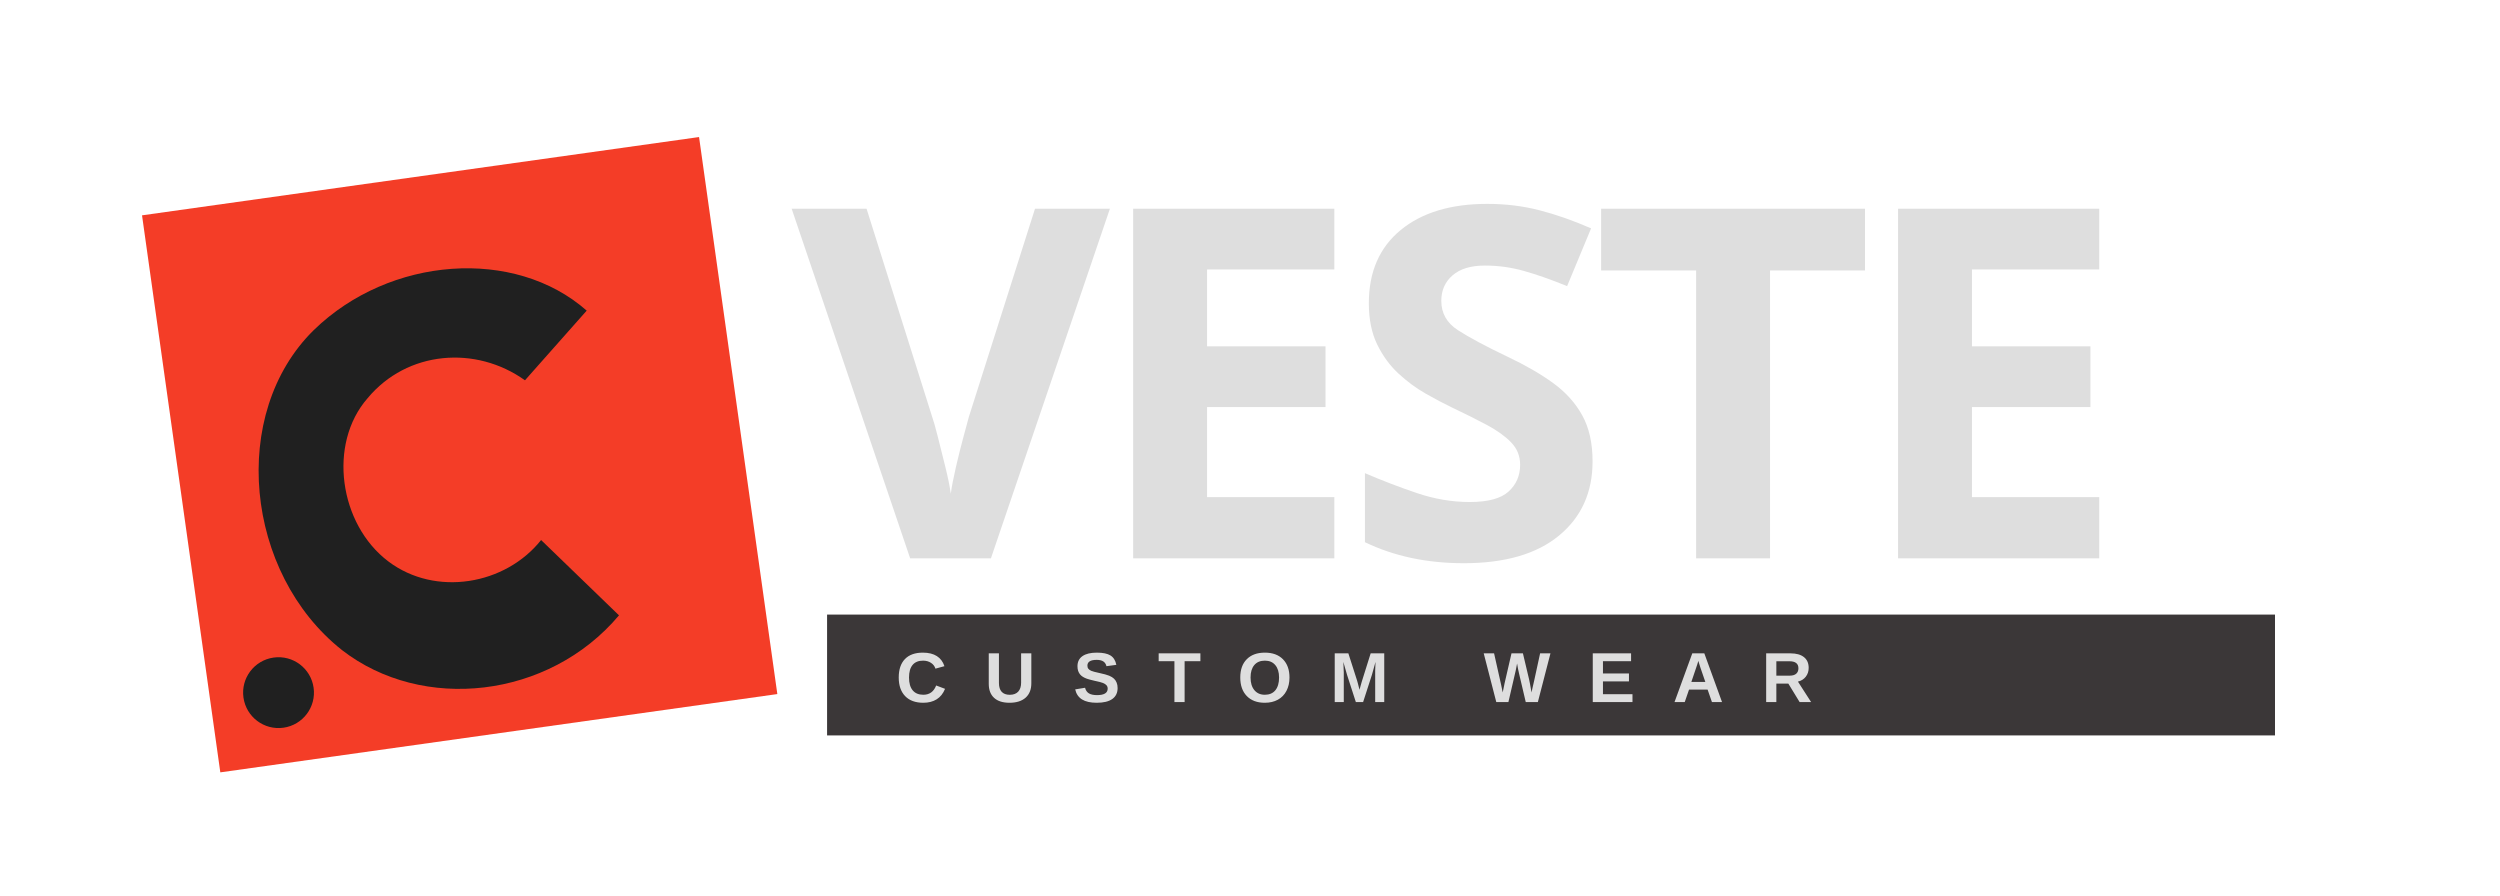
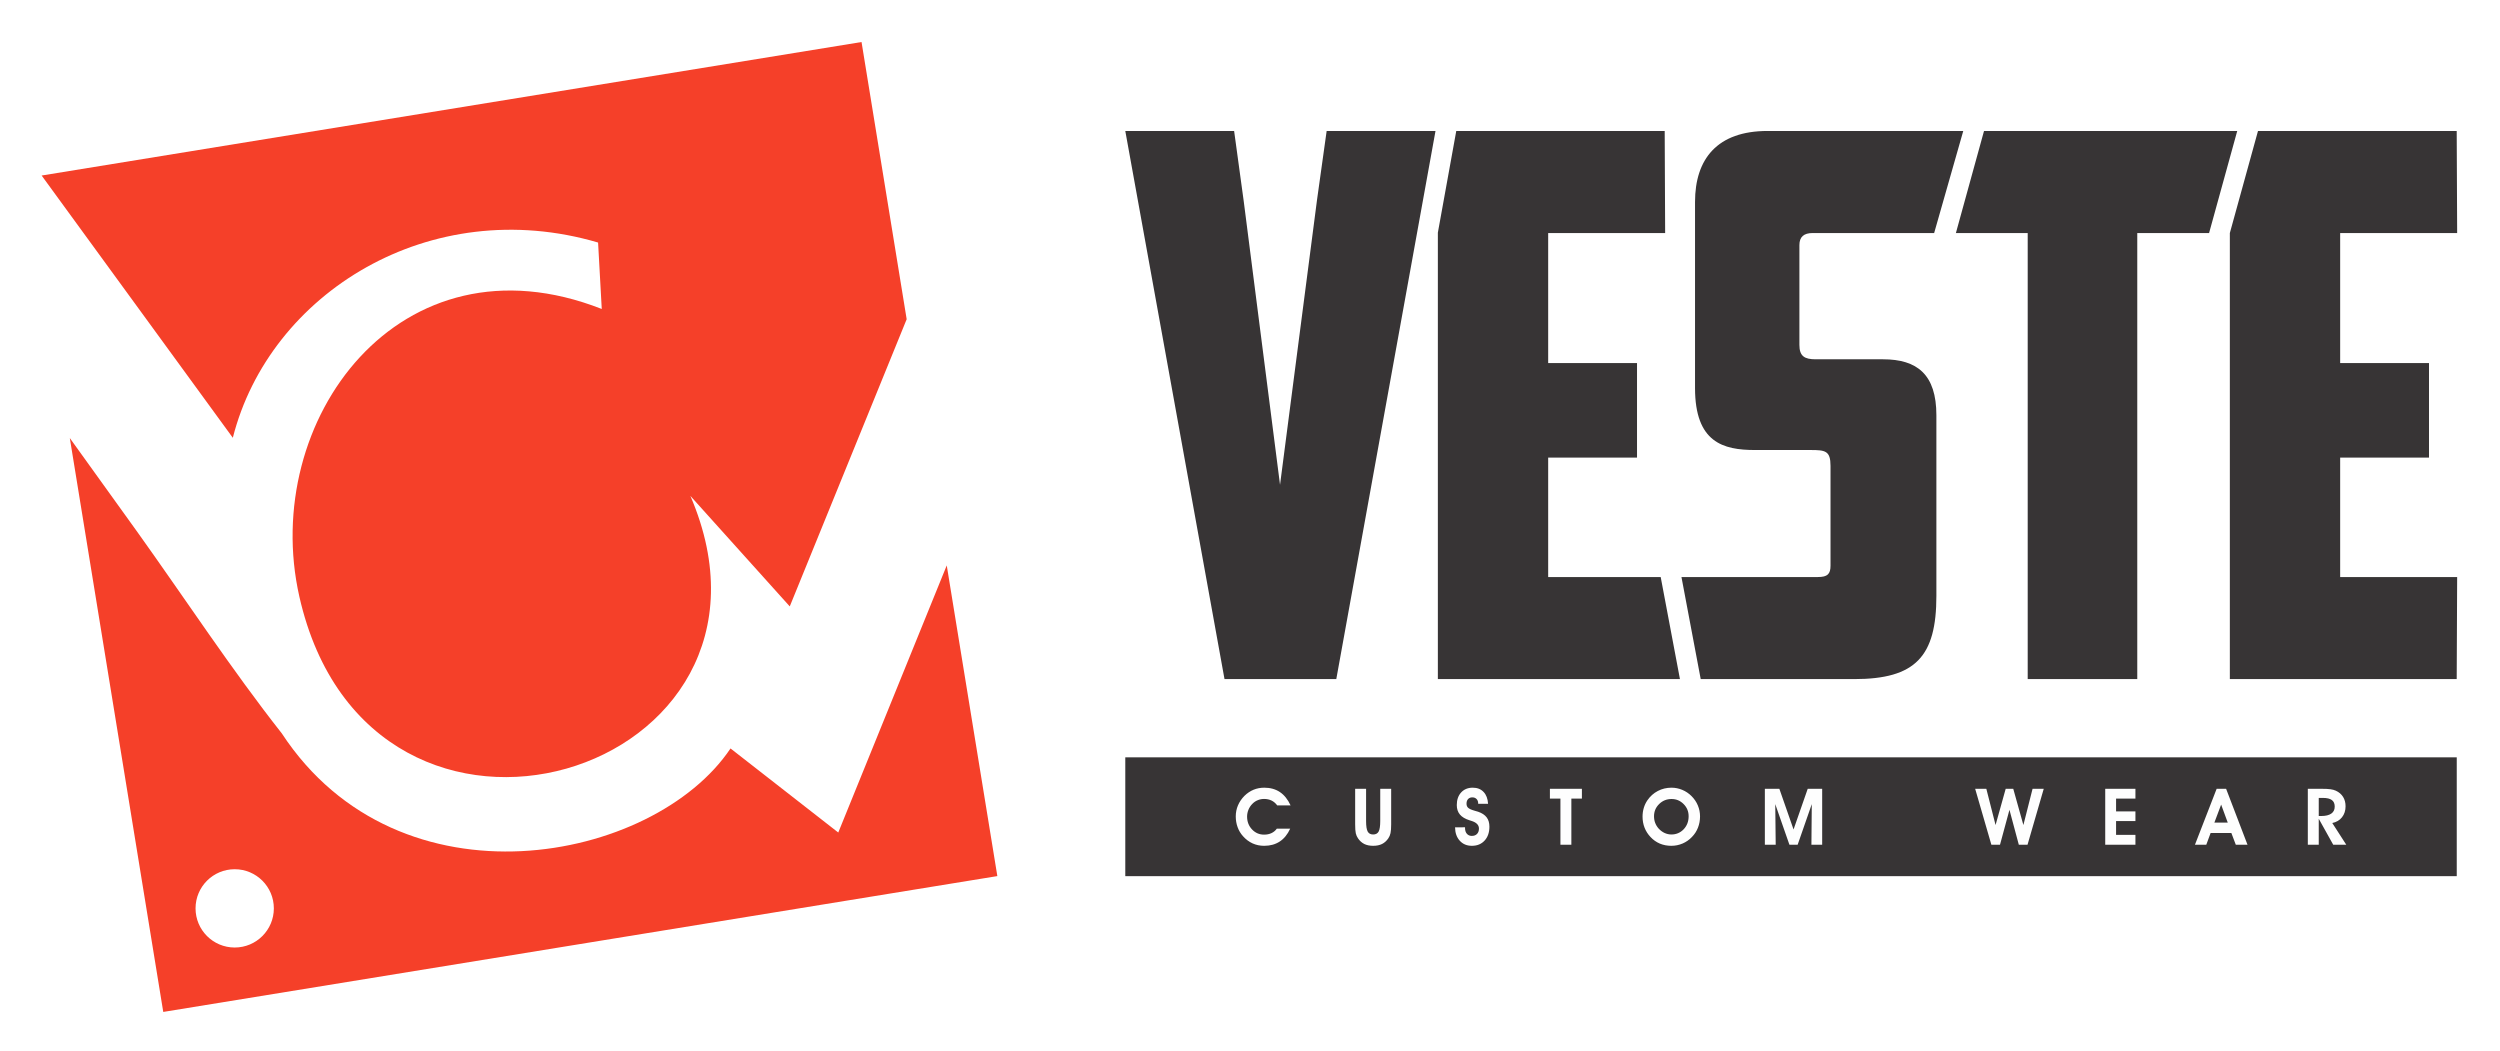
- <svg xmlns="http://www.w3.org/2000/svg" viewBox="0 0 1200 430" role="img" aria-labelledby="title">
-   <g transform="translate(55 54) rotate(-8 160 160)">
-     <path d="M30 30H300V300H30Z" fill="#f43d27" />
-     <path d="M235 105C205 70 145 66 104 96 58 130 55 207 96 250 130 285 191 287 230 252L198 211C178 230 144 231 124 211 103 190 103 151 125 132 147 112 180 114 201 134Z" fill="#202020" />
-     <circle cx="63" cy="266" r="17" fill="#202020" />
-   </g>
-   <text x="380" y="268" fill="#dedede" font-family="Arial Black,Impact,sans-serif" font-size="235" font-weight="900" letter-spacing="-10">VESTE</text>
-   <rect x="397" y="295" width="695" height="58" fill="#3b3738" />
-   <text x="430" y="337" fill="#dedede" font-family="Arial,Helvetica,sans-serif" font-size="34" font-weight="700" letter-spacing="18">CUSTOM WEAR</text>
+ <svg xmlns="http://www.w3.org/2000/svg" width="452" height="190" viewBox="195 202 452 190">
+   <path fill-rule="nonzero" fill="rgb(21.568%, 20.392%, 20.784%)" fill-opacity="1" d="M 598.156 324.781 L 639.172 324.781 L 639.254 306.328 L 618.102 306.328 L 618.102 284.73 L 634.164 284.73 L 634.164 267.645 L 618.102 267.645 L 618.102 244.133 L 639.254 244.133 L 639.172 225.68 L 603.246 225.68 L 598.156 244.133 Z M 598.156 324.781 " />
+   <path fill-rule="nonzero" fill="rgb(21.568%, 20.392%, 20.784%)" fill-opacity="1" d="M 530.238 324.781 C 541.348 324.781 545.098 320.68 545.098 309.742 L 545.098 277.074 C 545.098 269.695 541.617 266.961 535.457 266.961 L 523.277 266.961 C 521.27 266.961 520.332 266.414 520.332 264.363 L 520.332 246.32 C 520.332 244.816 521.137 244.133 522.742 244.133 L 544.695 244.133 L 549.957 225.68 L 514.578 225.68 C 505.477 225.68 501.461 230.734 501.461 238.527 L 501.461 272.152 C 501.461 281.996 506.547 283.363 512.301 283.363 L 522.34 283.363 C 525.02 283.363 525.957 283.5 525.957 286.234 L 525.957 304.277 C 525.957 305.777 525.418 306.328 523.68 306.328 L 499.008 306.328 L 502.488 324.781 Z M 530.238 324.781 " />
+   <path fill-rule="nonzero" fill="rgb(21.568%, 20.392%, 20.784%)" fill-opacity="1" d="M 454.965 324.781 L 498.734 324.781 L 495.254 306.328 L 474.91 306.328 L 474.91 284.73 L 490.973 284.73 L 490.973 267.645 L 474.91 267.645 L 474.91 244.133 L 496.059 244.133 L 495.977 225.68 L 458.293 225.68 L 454.965 244.066 Z M 454.965 324.781 " />
+   <path fill-rule="nonzero" fill="rgb(21.568%, 20.392%, 20.784%)" fill-opacity="1" d="M 553.711 225.68 L 548.625 244.133 L 561.609 244.133 L 561.609 324.781 L 581.418 324.781 L 581.418 244.133 L 594.402 244.133 L 599.492 225.68 Z M 553.711 225.68 " />
+   <path fill-rule="nonzero" fill="rgb(21.568%, 20.392%, 20.784%)" fill-opacity="1" d="M 433.121 238.117 L 426.43 289.652 L 419.867 238.391 L 418.129 225.68 L 398.453 225.68 L 416.391 324.781 L 436.602 324.781 L 454.539 225.68 L 434.859 225.68 Z M 433.121 238.117 " />
+   <path fill-rule="evenodd" fill="rgb(21.568%, 20.392%, 20.784%)" fill-opacity="1" d="M 639.18 338.926 L 398.453 338.926 L 398.453 360.41 L 639.18 360.41 Z M 639.18 338.926 " />
+   <path fill-rule="nonzero" fill="rgb(99.608%, 99.608%, 99.608%)" fill-opacity="1" d="M 428.336 347.613 L 425.918 347.613 C 425.633 347.227 425.293 346.934 424.895 346.738 C 424.5 346.547 424.051 346.449 423.547 346.449 C 423.141 346.449 422.754 346.523 422.387 346.68 C 422.023 346.828 421.699 347.051 421.418 347.344 C 421.117 347.648 420.883 348.004 420.719 348.402 C 420.559 348.801 420.473 349.215 420.473 349.633 C 420.473 350.559 420.773 351.336 421.367 351.961 C 421.961 352.59 422.691 352.902 423.551 352.902 C 424.047 352.902 424.492 352.812 424.887 352.625 C 425.281 352.441 425.602 352.172 425.848 351.824 L 428.266 351.824 C 427.793 352.855 427.164 353.629 426.379 354.145 C 425.594 354.664 424.652 354.922 423.562 354.922 C 422.805 354.922 422.102 354.777 421.461 354.484 C 420.824 354.191 420.246 353.762 419.738 353.188 C 419.309 352.711 418.98 352.168 418.762 351.559 C 418.539 350.949 418.426 350.301 418.426 349.605 C 418.426 348.902 418.562 348.234 418.828 347.605 C 419.098 346.973 419.492 346.398 420.008 345.879 C 420.5 345.398 421.047 345.035 421.641 344.785 C 422.242 344.539 422.887 344.414 423.574 344.414 C 424.684 344.414 425.625 344.68 426.41 345.207 C 427.195 345.734 427.836 346.535 428.336 347.613 Z M 440.012 344.613 L 441.988 344.613 L 441.988 350.445 C 441.988 351.355 442.086 351.988 442.277 352.344 C 442.469 352.695 442.797 352.875 443.266 352.875 C 443.738 352.875 444.066 352.695 444.258 352.344 C 444.449 351.988 444.547 351.355 444.547 350.445 L 444.547 344.613 L 446.523 344.613 L 446.523 351.027 C 446.523 351.738 446.484 352.277 446.406 352.629 C 446.328 352.988 446.195 353.301 446.008 353.57 C 445.695 354.031 445.316 354.371 444.871 354.594 C 444.426 354.812 443.895 354.922 443.266 354.922 C 442.641 354.922 442.109 354.812 441.664 354.594 C 441.219 354.371 440.84 354.031 440.527 353.57 C 440.34 353.301 440.207 353 440.129 352.668 C 440.051 352.332 440.012 351.785 440.012 351.027 Z M 458.074 351.582 L 459.879 351.574 L 459.879 351.723 C 459.879 352.148 459.988 352.488 460.211 352.746 C 460.434 353.004 460.73 353.133 461.102 353.133 C 461.5 353.133 461.816 353.012 462.047 352.773 C 462.277 352.535 462.395 352.211 462.395 351.805 C 462.395 351.152 461.926 350.684 460.988 350.402 C 460.867 350.367 460.773 350.336 460.703 350.312 C 459.914 350.066 459.332 349.719 458.953 349.27 C 458.574 348.816 458.387 348.246 458.387 347.559 C 458.387 346.609 458.648 345.848 459.176 345.273 C 459.699 344.703 460.398 344.414 461.273 344.414 C 462.094 344.414 462.746 344.672 463.23 345.184 C 463.719 345.691 463.988 346.406 464.043 347.328 L 462.254 347.328 L 462.254 347.246 C 462.254 346.922 462.156 346.66 461.961 346.461 C 461.766 346.262 461.512 346.164 461.199 346.164 C 460.875 346.164 460.617 346.266 460.43 346.469 C 460.242 346.672 460.148 346.949 460.148 347.301 C 460.148 347.449 460.168 347.582 460.207 347.695 C 460.246 347.805 460.309 347.91 460.391 348.004 C 460.582 348.211 460.988 348.402 461.613 348.578 C 461.891 348.652 462.102 348.715 462.254 348.766 C 462.945 349.004 463.457 349.34 463.789 349.781 C 464.121 350.219 464.285 350.781 464.285 351.465 C 464.285 352.508 463.996 353.344 463.418 353.973 C 462.84 354.605 462.07 354.922 461.113 354.922 C 460.211 354.922 459.484 354.617 458.926 354.004 C 458.371 353.395 458.086 352.586 458.074 351.582 Z M 481.008 344.613 L 481.008 346.391 L 479.102 346.391 L 479.102 354.723 L 477.125 354.723 L 477.125 346.391 L 475.223 346.391 L 475.223 344.613 Z M 494.047 349.578 C 494.047 350.012 494.117 350.418 494.262 350.793 C 494.406 351.168 494.617 351.512 494.898 351.82 C 495.211 352.156 495.562 352.418 495.957 352.602 C 496.352 352.781 496.758 352.875 497.18 352.875 C 498.062 352.875 498.805 352.559 499.406 351.934 C 500.004 351.301 500.305 350.516 500.305 349.578 C 500.305 348.719 500.004 347.984 499.398 347.375 C 498.793 346.766 498.07 346.461 497.219 346.461 C 496.336 346.461 495.586 346.766 494.973 347.371 C 494.355 347.977 494.047 348.715 494.047 349.578 Z M 491.973 349.648 C 491.973 349.094 492.047 348.57 492.195 348.078 C 492.34 347.582 492.562 347.121 492.852 346.691 C 493.352 345.965 493.98 345.402 494.734 345.008 C 495.488 344.613 496.312 344.414 497.207 344.414 C 497.879 344.414 498.523 344.547 499.148 344.805 C 499.77 345.062 500.328 345.438 500.816 345.922 C 501.324 346.426 501.707 346.992 501.969 347.621 C 502.234 348.25 502.367 348.914 502.367 349.605 C 502.367 350.328 502.242 351.004 501.992 351.641 C 501.746 352.273 501.383 352.836 500.902 353.324 C 500.414 353.84 499.848 354.234 499.203 354.512 C 498.559 354.785 497.883 354.922 497.18 354.922 C 496.426 354.922 495.73 354.789 495.094 354.52 C 494.461 354.25 493.898 353.855 493.406 353.324 C 492.938 352.828 492.578 352.266 492.336 351.645 C 492.094 351.023 491.973 350.355 491.973 349.648 Z M 516.047 354.723 L 514.086 354.723 L 514.086 344.613 L 516.707 344.613 L 519.273 351.969 L 521.836 344.613 L 524.449 344.613 L 524.449 354.723 L 522.504 354.723 L 522.57 347.383 L 520.016 354.723 L 518.527 354.723 L 515.965 347.383 Z M 552.109 344.613 L 554.129 344.613 L 555.797 351.168 L 557.629 344.613 L 558.996 344.613 L 560.828 351.168 L 562.488 344.613 L 564.508 344.613 L 561.578 354.723 L 560 354.723 L 558.309 348.414 L 556.602 354.723 L 555.039 354.723 Z M 581.086 354.723 L 575.625 354.723 L 575.625 344.613 L 581.086 344.613 L 581.086 346.391 L 577.586 346.391 L 577.586 348.695 L 581.086 348.695 L 581.086 350.445 L 577.586 350.445 L 577.586 352.945 L 581.086 352.945 Z M 597.777 350.727 L 596.582 347.473 L 595.359 350.727 Z M 594.68 352.605 L 593.898 354.723 L 591.848 354.723 L 595.77 344.613 L 597.48 344.613 L 601.348 354.723 L 599.23 354.723 L 598.43 352.605 Z M 614.23 349.535 L 614.668 349.535 C 615.469 349.535 616.078 349.391 616.492 349.102 C 616.91 348.812 617.117 348.391 617.117 347.832 C 617.117 347.297 616.945 346.902 616.594 346.645 C 616.246 346.391 615.703 346.262 614.969 346.262 L 614.23 346.262 Z M 614.23 354.723 L 612.254 354.723 L 612.254 344.613 L 614.656 344.613 C 615.418 344.613 615.984 344.641 616.359 344.695 C 616.734 344.746 617.051 344.836 617.316 344.957 C 617.891 345.223 618.328 345.598 618.629 346.078 C 618.93 346.559 619.078 347.125 619.078 347.773 C 619.078 348.555 618.863 349.219 618.434 349.762 C 618.004 350.305 617.418 350.648 616.676 350.801 L 619.203 354.723 L 616.844 354.723 L 614.23 350.031 Z M 614.23 354.723 " />
+   <path fill-rule="evenodd" fill="rgb(96.078%, 25.098%, 16.078%)" fill-opacity="1" d="M 202.527 233.734 L 350.766 209.598 L 358.926 259.715 L 337.789 311.637 L 319.824 291.664 C 341.508 342.141 261.953 366.582 249.125 309.871 C 241.926 278.059 267.301 243.535 303.797 257.863 L 303.133 245.852 C 272.785 236.91 243.719 254.988 237.094 281.152 Z M 237.434 359.156 C 241.34 359.156 244.512 362.324 244.512 366.234 C 244.512 370.145 241.34 373.312 237.434 373.312 C 233.523 373.312 230.355 370.145 230.355 366.234 C 230.355 362.324 233.523 359.156 237.434 359.156 Z M 366.172 304.227 L 375.32 360.398 L 224.516 384.957 L 207.621 281.199 C 211.672 286.812 215.922 292.723 219.801 298.137 C 228.312 310.023 236.965 323.195 245.938 334.582 C 267.219 367.035 313.207 358.027 327.078 337.32 L 346.559 352.52 Z M 366.172 304.227 " />
</svg>
